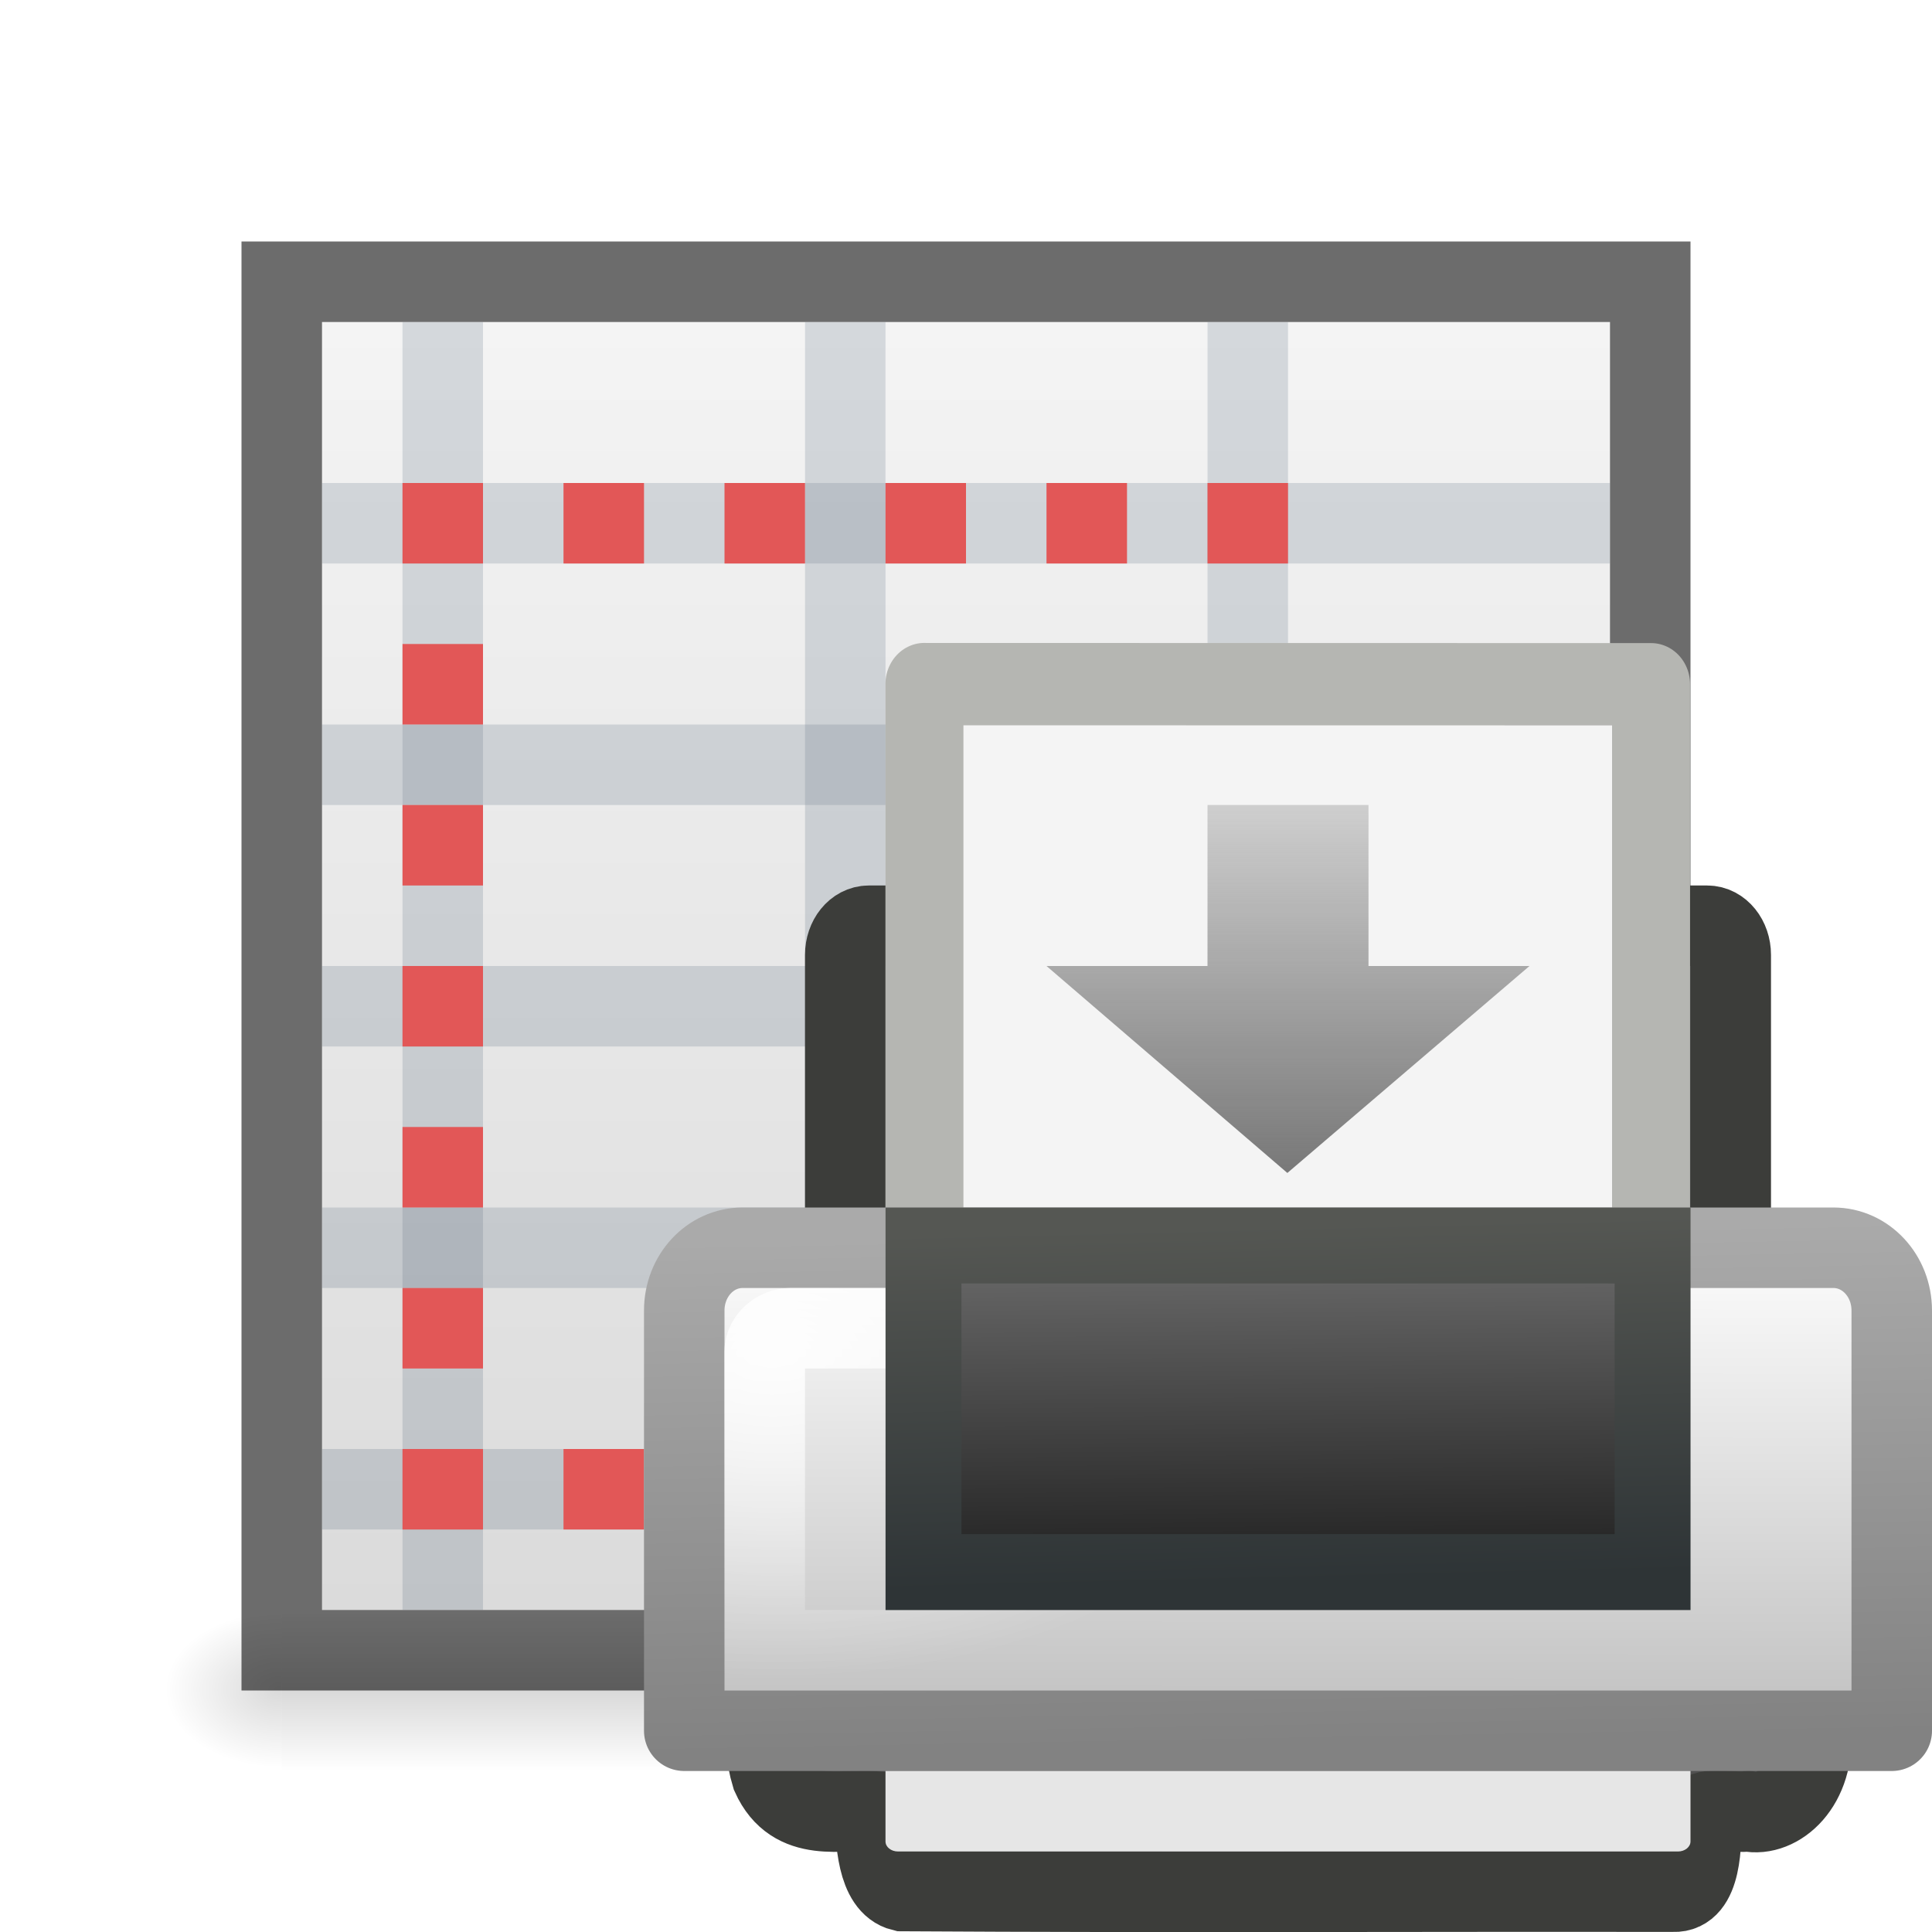
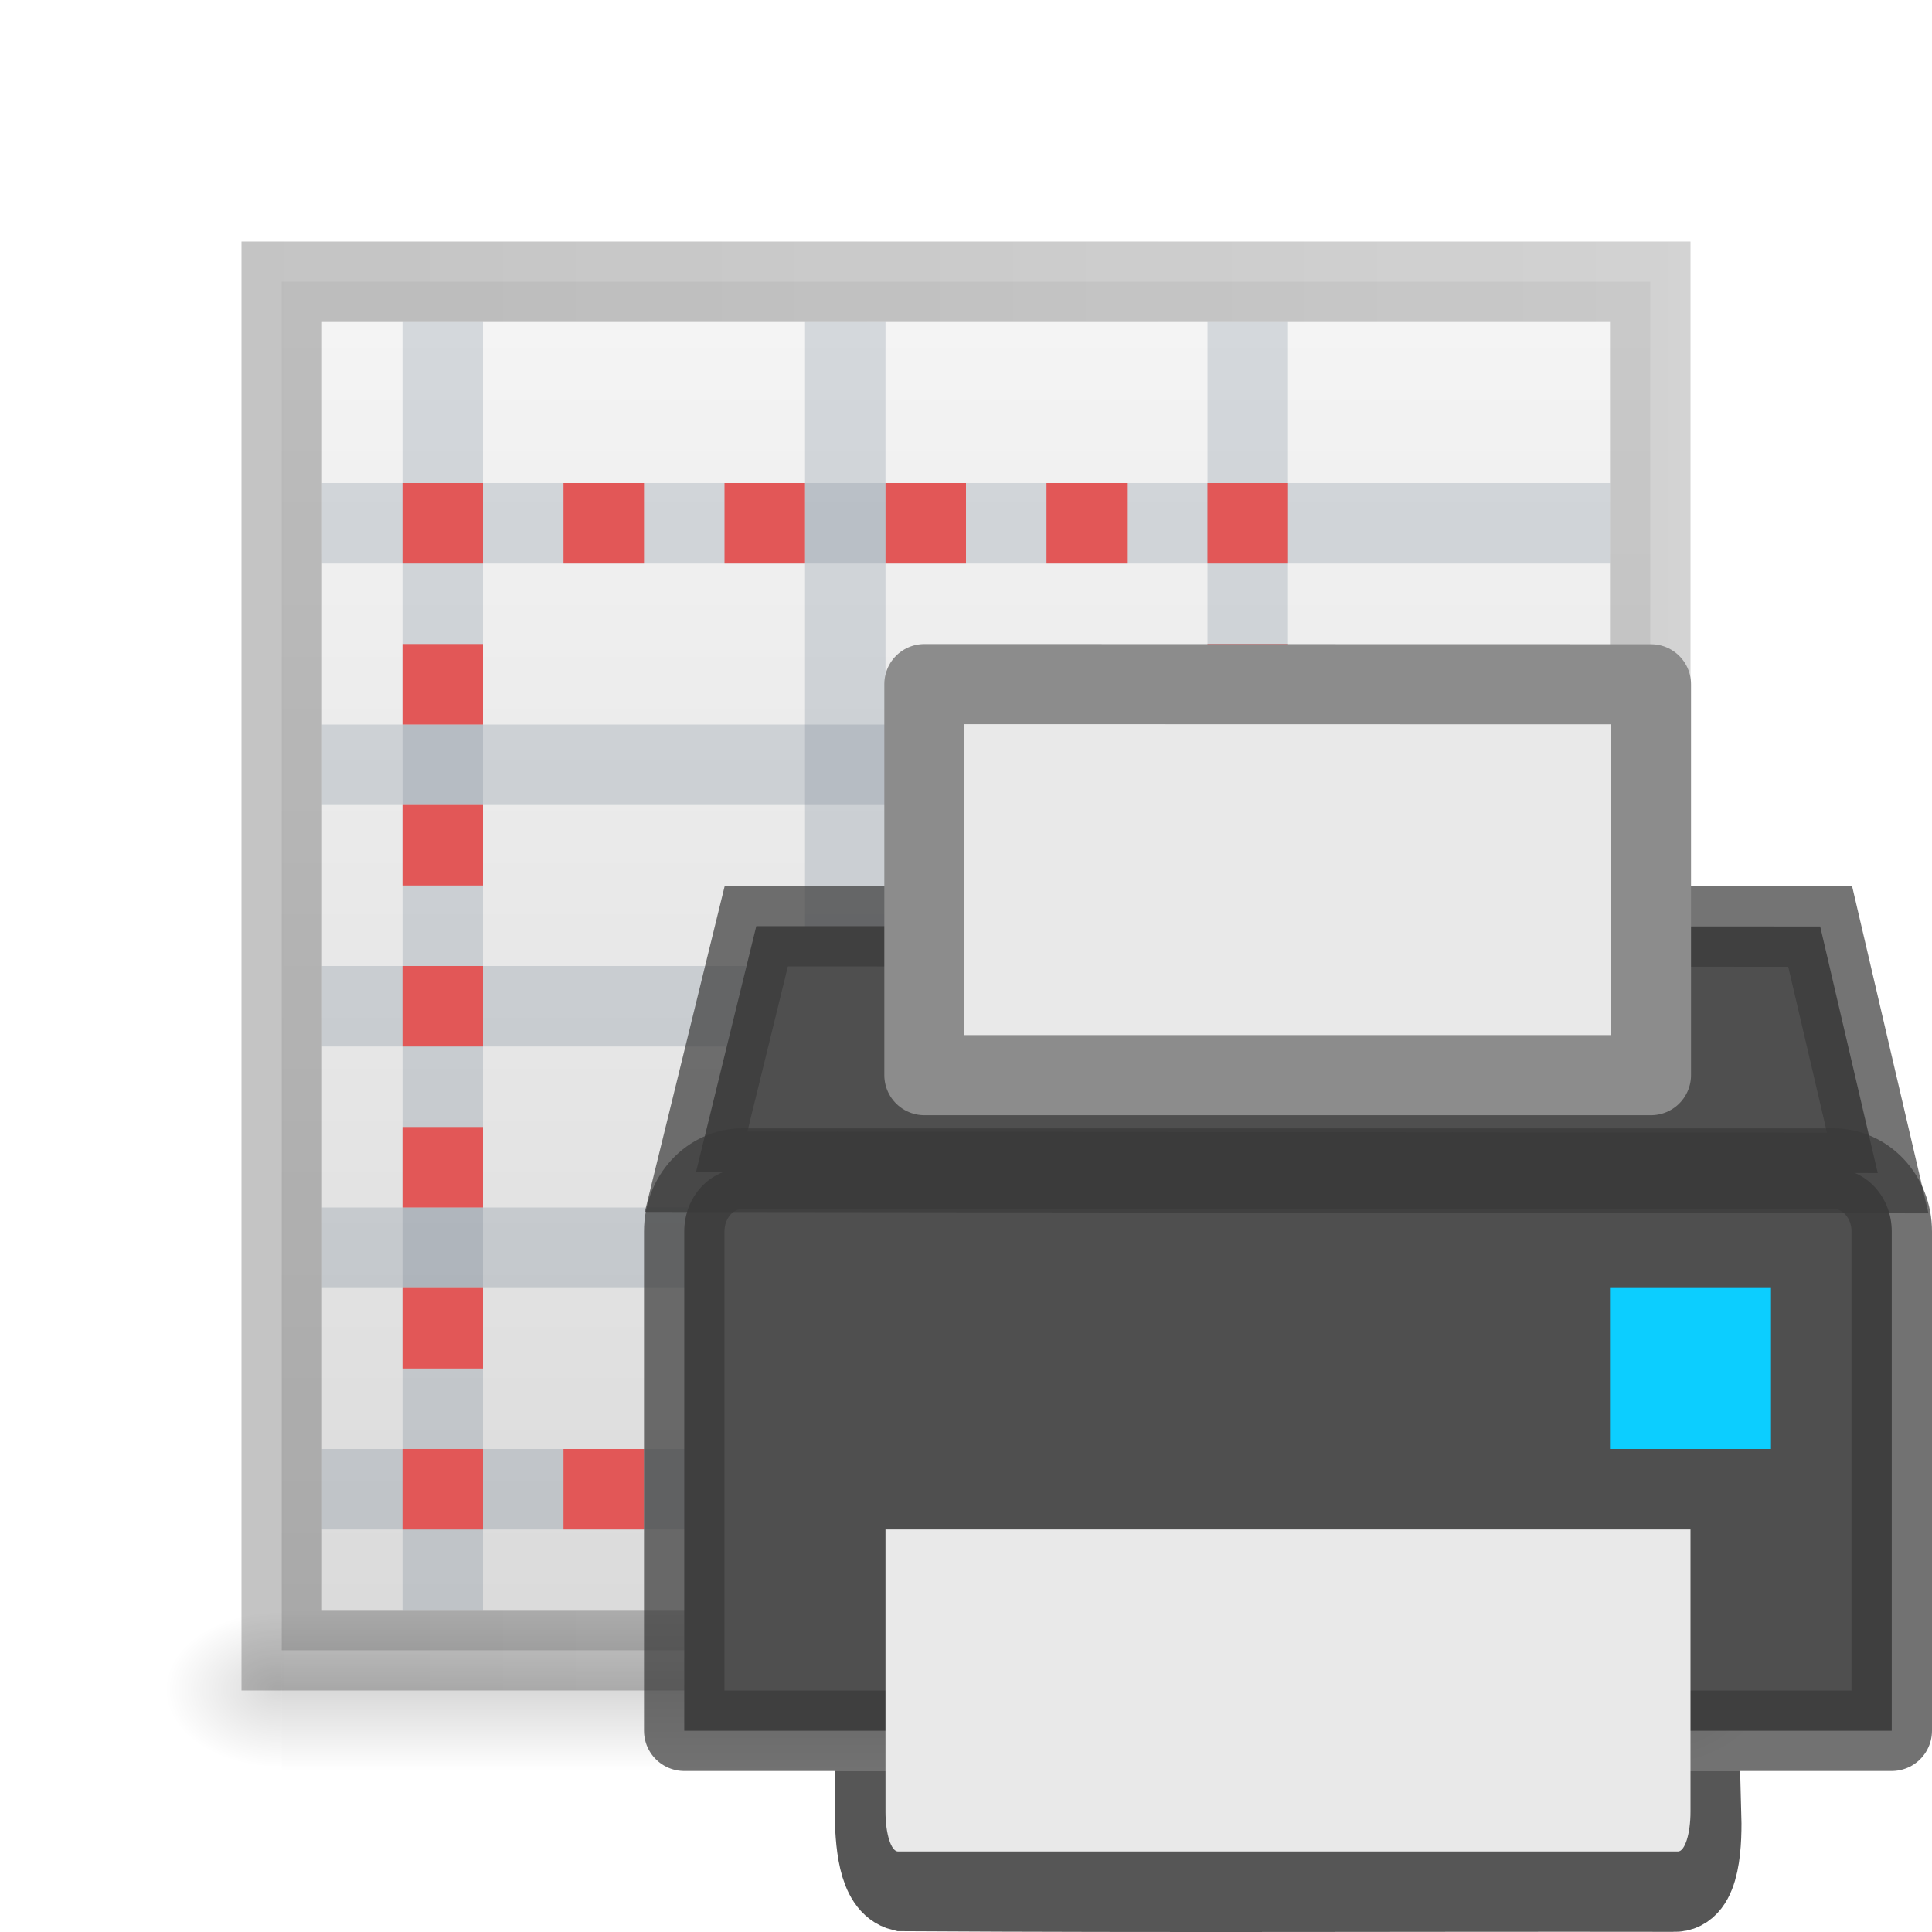
<svg xmlns="http://www.w3.org/2000/svg" xmlns:xlink="http://www.w3.org/1999/xlink" version="1.0" width="24" height="24" id="svg2794">
  <defs id="defs2796">
    <linearGradient id="linearGradient4233">
      <stop offset="0" style="stop-color:#676767;stop-opacity:1" id="stop4235" />
      <stop offset="1" style="stop-color:#8a8a8a;stop-opacity:1" id="stop4237" />
    </linearGradient>
    <linearGradient id="linearGradient5048">
      <stop id="stop5050" style="stop-color:#000000;stop-opacity:0" offset="0" />
      <stop id="stop5056" style="stop-color:#000000;stop-opacity:1" offset="0.5" />
      <stop id="stop5052" style="stop-color:#000000;stop-opacity:0" offset="1" />
    </linearGradient>
    <linearGradient x1="302.857" y1="366.648" x2="302.857" y2="609.505" id="linearGradient2447" xlink:href="#linearGradient5048" gradientUnits="userSpaceOnUse" gradientTransform="matrix(0.0352071,0,0,0.00823529,-0.724852,18.98055)" />
    <radialGradient cx="605.714" cy="486.648" r="117.143" fx="605.714" fy="486.648" id="radialGradient2444" xlink:href="#linearGradient5060" gradientUnits="userSpaceOnUse" gradientTransform="matrix(-0.01204859,0,0,0.00823529,10.76121,18.98057)" />
    <linearGradient id="linearGradient5060">
      <stop id="stop5062" style="stop-color:#000000;stop-opacity:1" offset="0" />
      <stop id="stop5064" style="stop-color:#000000;stop-opacity:0" offset="1" />
    </linearGradient>
    <radialGradient cx="605.714" cy="486.648" r="117.143" fx="605.714" fy="486.648" id="radialGradient2441" xlink:href="#linearGradient5060" gradientUnits="userSpaceOnUse" gradientTransform="matrix(0.01204859,0,0,0.00823529,13.23879,18.98057)" />
    <linearGradient id="linearGradient3104">
      <stop id="stop3106" style="stop-color:#aaaaaa;stop-opacity:1" offset="0" />
      <stop id="stop3108" style="stop-color:#c8c8c8;stop-opacity:1" offset="1" />
    </linearGradient>
    <linearGradient x1="-51.786" y1="50.786" x2="-51.786" y2="2.906" id="linearGradient2438" xlink:href="#linearGradient3104" gradientUnits="userSpaceOnUse" gradientTransform="matrix(0.3922135,0,0,0.4473607,29.19929,-1.2387)" />
    <linearGradient id="linearGradient3600">
      <stop id="stop3602" style="stop-color:#f4f4f4;stop-opacity:1" offset="0" />
      <stop id="stop3604" style="stop-color:#dbdbdb;stop-opacity:1" offset="1" />
    </linearGradient>
    <linearGradient x1="25.132" y1="0.985" x2="25.132" y2="47.013" id="linearGradient2435" xlink:href="#linearGradient3600" gradientUnits="userSpaceOnUse" gradientTransform="matrix(0.4857154,0,0,0.4780255,0.3428305,-0.7059501)" />
    <radialGradient cx="102" cy="112.305" r="139.559" id="XMLID_8_" gradientUnits="userSpaceOnUse">
      <stop id="stop41" style="stop-color:#b7b8b9;stop-opacity:1" offset="0" />
      <stop id="stop47" style="stop-color:#ececec;stop-opacity:1" offset="0.189" />
      <stop id="stop49" style="stop-color:#fafafa;stop-opacity:0" offset="0.257" />
      <stop id="stop51" style="stop-color:#ffffff;stop-opacity:0" offset="0.301" />
      <stop id="stop53" style="stop-color:#fafafa;stop-opacity:0" offset="0.531" />
      <stop id="stop55" style="stop-color:#ebecec;stop-opacity:0" offset="0.845" />
      <stop id="stop57" style="stop-color:#e1e2e3;stop-opacity:0" offset="1" />
    </radialGradient>
    <radialGradient cx="102" cy="112.305" r="139.559" id="radialGradient2432" xlink:href="#XMLID_8_" gradientUnits="userSpaceOnUse" gradientTransform="matrix(0.1702128,0,0,-0.1907226,1.106383,23.7165)" />
    <linearGradient id="linearGradient3211">
      <stop id="stop3213" style="stop-color:#ffffff;stop-opacity:1" offset="0" />
      <stop id="stop3215" style="stop-color:#ffffff;stop-opacity:0" offset="1" />
    </linearGradient>
    <linearGradient x1="24" y1="2" x2="24" y2="46.017" id="linearGradient2429" xlink:href="#linearGradient3211" gradientUnits="userSpaceOnUse" gradientTransform="matrix(0.4545444,0,0,0.4651153,1.090934,0.3372293)" />
    <linearGradient x1="19.515" y1="12.443" x2="19.515" y2="46.562" id="linearGradient2792" xlink:href="#linearGradient3522" gradientUnits="userSpaceOnUse" gradientTransform="matrix(0.5348003,0,0,0.5105348,0.215046,-0.7235054)" />
    <linearGradient id="linearGradient3522">
      <stop id="stop3524" style="stop-color:#a3c0d0;stop-opacity:1" offset="0" />
      <stop id="stop3526" style="stop-color:#5a8caa;stop-opacity:1" offset="1" />
    </linearGradient>
    <linearGradient x1="19.515" y1="12.443" x2="19.515" y2="46.562" id="linearGradient2789" xlink:href="#linearGradient3522" gradientUnits="userSpaceOnUse" gradientTransform="matrix(0.4957313,0,0,0.5353155,0.152759,-0.610397)" />
    <linearGradient id="linearGradient8589">
      <stop id="stop8591" style="stop-color:#fefefe;stop-opacity:1" offset="0" />
      <stop id="stop8593" style="stop-color:#cbcbcb;stop-opacity:1" offset="1" />
    </linearGradient>
    <linearGradient x1="32.892" y1="8.059" x2="36.358" y2="5.457" id="linearGradient2425" xlink:href="#linearGradient8589" gradientUnits="userSpaceOnUse" gradientTransform="matrix(0.4778466,0,0,0.5524833,0.3722548,-0.0761283)" />
    <linearGradient xlink:href="#linearGradient8589" id="linearGradient3043" gradientUnits="userSpaceOnUse" gradientTransform="matrix(0.4778466,0,0,0.5524833,0.3722548,-0.0761283)" x1="32.892" y1="8.059" x2="36.358" y2="5.457" />
    <radialGradient xlink:href="#linearGradient5060" id="radialGradient3074" gradientUnits="userSpaceOnUse" gradientTransform="matrix(0.01204859,0,0,0.00823529,13.23879,16.98057)" cx="605.714" cy="486.648" fx="605.714" fy="486.648" r="117.143" />
    <radialGradient xlink:href="#linearGradient5060" id="radialGradient3077" gradientUnits="userSpaceOnUse" gradientTransform="matrix(-0.01204859,0,0,0.00823529,10.76121,16.98057)" cx="605.714" cy="486.648" fx="605.714" fy="486.648" r="117.143" />
    <linearGradient xlink:href="#linearGradient5048" id="linearGradient3080" gradientUnits="userSpaceOnUse" gradientTransform="matrix(0.0352071,0,0,0.00823529,-0.724852,16.98055)" x1="302.857" y1="366.648" x2="302.857" y2="609.505" />
    <linearGradient xlink:href="#linearGradient3600" id="linearGradient4247" x1="16" y1="4" x2="16" y2="20" gradientUnits="userSpaceOnUse" />
    <linearGradient id="linearGradient3945">
      <stop id="stop3947" offset="0" style="stop-color:#ecf5b6;stop-opacity:1;" />
      <stop id="stop3949" offset="1" style="stop-color:#9fba48;stop-opacity:1;" />
    </linearGradient>
    <radialGradient cx="65.297" cy="48.216" r="31" fx="65.297" fy="48.216" id="radialGradient3910" xlink:href="#linearGradient3242-7" gradientUnits="userSpaceOnUse" gradientTransform="matrix(0,0.5254499,-0.5716256,0,1.193389,-22.12381)" />
    <linearGradient id="linearGradient3242-7">
      <stop id="stop3244-5" style="stop-color:#eef87e;stop-opacity:1" offset="0" />
      <stop id="stop3246-9" style="stop-color:#cde34f;stop-opacity:1" offset="0.262" />
      <stop id="stop3248-7" style="stop-color:#93b723;stop-opacity:1" offset="0.661" />
      <stop id="stop3250-8" style="stop-color:#5a7e0d;stop-opacity:1" offset="1" />
    </linearGradient>
    <linearGradient x1="24.139" y1="7.048" x2="24.139" y2="39.268" id="linearGradient3037" xlink:href="#linearGradient4154" gradientUnits="userSpaceOnUse" gradientTransform="matrix(0.2817955,0,0,0.2800956,-32.82126,-0.97782)" />
    <linearGradient id="linearGradient4154">
      <stop id="stop4156" style="stop-color:#ffffff;stop-opacity:1" offset="0" />
      <stop id="stop4158" style="stop-color:#ffffff;stop-opacity:0.235" offset="0.447" />
      <stop id="stop4160" style="stop-color:#ffffff;stop-opacity:0.157" offset="0.564" />
      <stop id="stop4162" style="stop-color:#ffffff;stop-opacity:0.392" offset="1" />
    </linearGradient>
    <linearGradient id="linearGradient6660">
      <stop offset="0" style="stop-color:#787878;stop-opacity:1" id="stop6662" />
      <stop offset="1" style="stop-color:#787878;stop-opacity:0" id="stop6664" />
    </linearGradient>
    <linearGradient id="linearGradient6866">
      <stop offset="0" style="stop-color:#828282;stop-opacity:1" id="stop6868" />
      <stop offset="1" style="stop-color:#aaa;stop-opacity:1" id="stop6870" />
    </linearGradient>
    <linearGradient id="linearGradient6828">
      <stop offset="0" style="stop-color:#6e6e6e;stop-opacity:1" id="stop6830" />
      <stop offset="1" style="stop-color:#1e1e1e;stop-opacity:1" id="stop6832" />
    </linearGradient>
    <linearGradient id="linearGradient2366">
      <stop offset="0" style="stop-color:#2e3436;stop-opacity:1" id="stop2368" />
      <stop offset="1" style="stop-color:#555753;stop-opacity:1" id="stop2370" />
    </linearGradient>
    <linearGradient id="linearGradient8589-3">
      <stop offset="0" style="stop-color:#fefefe;stop-opacity:1" id="stop8591-1" />
      <stop offset="1" style="stop-color:#bebebe;stop-opacity:1" id="stop8593-8" />
    </linearGradient>
    <linearGradient gradientTransform="matrix(0.7500001,0,0,0.7143198,-1.000001,-0.572158)" gradientUnits="userSpaceOnUse" xlink:href="#linearGradient6660" id="linearGradient6666" y2="0.801" x2="12" y1="10" x1="12" />
    <linearGradient gradientTransform="matrix(0.3354439,0,0,0.3688168,-0.05065306,-0.458053)" gradientUnits="userSpaceOnUse" xlink:href="#linearGradient6828" id="linearGradient2867" y2="33" x2="22.008" y1="21" x1="21.919" />
    <linearGradient gradientTransform="matrix(0.3354439,0,0,0.3688168,-0.05065306,-0.458053)" gradientUnits="userSpaceOnUse" xlink:href="#linearGradient2366" id="linearGradient2869" y2="21" x2="15.335" y1="33" x1="15.601" />
    <radialGradient gradientTransform="matrix(0.3170197,0.00536125,-0.00400368,0.1922375,0.4381156,6.496653)" gradientUnits="userSpaceOnUse" xlink:href="#linearGradient3211" id="radialGradient2872" fy="11.918" fx="3.759" r="21" cy="11.918" cx="3.759" />
    <linearGradient gradientTransform="matrix(0.3488389,0,0,0.3750043,-0.372132,-0.1876208)" gradientUnits="userSpaceOnUse" xlink:href="#linearGradient8589-3" id="linearGradient2875" y2="37" x2="11.506" y1="20" x1="11.519" />
    <linearGradient gradientTransform="matrix(0.3488389,0,0,0.3750043,-0.3721319,-0.1876133)" gradientUnits="userSpaceOnUse" xlink:href="#linearGradient6866" id="linearGradient2877" y2="20" x2="20.279" y1="37" x1="20.562" />
    <linearGradient gradientTransform="matrix(0.7500001,0,0,0.7143198,-1.000001,-0.572158)" gradientUnits="userSpaceOnUse" xlink:href="#linearGradient6660" id="linearGradient4351" y2="0.801" x2="12" y1="10" x1="12" />
    <linearGradient gradientTransform="matrix(0.3354439,0,0,0.3688168,-0.05065306,-0.458053)" gradientUnits="userSpaceOnUse" xlink:href="#linearGradient6828" id="linearGradient4353" y2="33" x2="22.008" y1="21" x1="21.919" />
    <linearGradient gradientTransform="matrix(0.3354439,0,0,0.3688168,-0.05065306,-0.458053)" gradientUnits="userSpaceOnUse" xlink:href="#linearGradient2366" id="linearGradient4355" y2="21" x2="15.335" y1="33" x1="15.601" />
    <radialGradient gradientTransform="matrix(0.3170197,0.00536125,-0.00400368,0.1922375,0.4381156,6.496653)" gradientUnits="userSpaceOnUse" xlink:href="#linearGradient3211" id="radialGradient2872-7" fy="11.918" fx="3.759" r="21" cy="11.918" cx="3.759" />
    <linearGradient gradientTransform="matrix(0.3488389,0,0,0.3750043,-0.372132,-0.1876208)" gradientUnits="userSpaceOnUse" xlink:href="#linearGradient8589-3" id="linearGradient2875-6" y2="37" x2="11.506" y1="20" x1="11.519" />
    <linearGradient gradientTransform="matrix(0.3488389,0,0,0.3750043,-0.3721319,-0.1876133)" gradientUnits="userSpaceOnUse" xlink:href="#linearGradient6866" id="linearGradient4359" y2="20" x2="20.279" y1="37" x1="20.562" />
+     <linearGradient y2="2.906" x2="-51.786" y1="50.786" x1="-51.786" gradientTransform="matrix(0.5306414,0,0,0.5897005,-1.730393,-5.791918)" gradientUnits="userSpaceOnUse" id="linearGradient3148" xlink:href="#linearGradient3104-6" />
+     <linearGradient id="linearGradient3104-6">
+       <stop id="stop3106-3" style="stop-color:#000000;stop-opacity:0.318" offset="0" />
+       <stop id="stop3108-9" style="stop-color:#000000;stop-opacity:0.24" offset="1" />
+     </linearGradient>
+     <linearGradient xlink:href="#linearGradient3104-6" id="linearGradient948" x1="3" y1="12" x2="21" y2="12" gradientUnits="userSpaceOnUse" />
  </defs>
-   <rect style="opacity:1;fill:url(#linearGradient4247);fill-opacity:1;stroke:#6c6c6c;stroke-width:1;stroke-miterlimit:4;stroke-dasharray:none;stroke-opacity:1" id="rect4239" width="17" height="17" x="3.5" y="3.5" />
+   <rect style="opacity:1;fill:url(#linearGradient4247);fill-opacity:1;stroke:none;stroke-width:1;stroke-miterlimit:4;stroke-dasharray:none;stroke-opacity:1" id="rect4239" width="17" height="17" x="3.5" y="3.5" />
+   <rect y="3.5" x="3.5" height="17" width="17" id="rect940" style="opacity:0.73;fill:none;fill-opacity:1;stroke:url(#linearGradient948);stroke-width:1;stroke-miterlimit:4;stroke-dasharray:none;stroke-opacity:1" />
  <rect style="display:inline;overflow:visible;visibility:visible;opacity:0.15;fill:url(#linearGradient3080);fill-opacity:1;fill-rule:nonzero;stroke:none;stroke-width:1;marker:none" id="rect2879" y="20" x="3.5" height="2" width="17" />
  <path style="display:inline;overflow:visible;visibility:visible;opacity:0.15;fill:url(#radialGradient3077);fill-opacity:1;fill-rule:nonzero;stroke:none;stroke-width:1;marker:none" id="path2881" d="m 3.5,20 c 0,0 0,2 0,2 C 2.88,22.004 2,21.552 2,21 2,20.448 2.692,20 3.5,20 Z" />
  <path style="display:inline;overflow:visible;visibility:visible;opacity:0.15;fill:url(#radialGradient3074);fill-opacity:1;fill-rule:nonzero;stroke:none;stroke-width:1;marker:none" id="path2883" d="m 20.5,20 c 0,0 0,2 0,2 0.62,0.004 1.5,-0.448 1.5,-1 0,-0.552 -0.692,-1 -1.5,-1 z" />
  <g id="g4304" style="opacity:0.7">
    <path style="display:inline;fill:none;stroke:#2c465d;stroke-width:1;stroke-linecap:butt;stroke-linejoin:miter;stroke-miterlimit:4;stroke-dasharray:none;stroke-opacity:0.324;opacity:0.7" id="path4198" d="m 5.5,4 0,16" />
    <path d="m 20,18.5 -16,0" id="path3609" style="display:inline;fill:none;stroke:#2c465d;stroke-width:1;stroke-linecap:butt;stroke-linejoin:miter;stroke-miterlimit:4;stroke-dasharray:none;stroke-opacity:0.324;opacity:0.7" />
    <path style="display:inline;fill:none;stroke:#2c465d;stroke-width:1;stroke-linecap:butt;stroke-linejoin:miter;stroke-miterlimit:4;stroke-dasharray:none;stroke-opacity:0.324;opacity:0.7" id="path4200" d="m 20,9.5 -16,0" />
    <path style="display:inline;fill:none;stroke:#2c465d;stroke-width:1;stroke-linecap:butt;stroke-linejoin:miter;stroke-miterlimit:4;stroke-dasharray:none;stroke-opacity:0.324;opacity:0.7" id="path4253" d="m 10.5,4 0,16" />
    <path d="m 15.5,4 0,16" id="path4255" style="display:inline;fill:none;stroke:#2c465d;stroke-width:1;stroke-linecap:butt;stroke-linejoin:miter;stroke-miterlimit:4;stroke-dasharray:none;stroke-opacity:0.324;opacity:0.7" />
    <path style="display:inline;fill:none;stroke:#2c465d;stroke-width:1;stroke-linecap:butt;stroke-linejoin:miter;stroke-miterlimit:4;stroke-dasharray:none;stroke-opacity:0.324;opacity:0.7" id="path4257" d="m 20,12.5 -16,0" />
    <path d="m 20,15.5 -16,0" id="path4259" style="display:inline;fill:none;stroke:#2c465d;stroke-width:1;stroke-linecap:butt;stroke-linejoin:miter;stroke-miterlimit:4;stroke-dasharray:none;stroke-opacity:0.324;opacity:0.7" />
    <path d="m 20,6.5 -16,0" id="path4199" style="display:inline;fill:none;stroke:#2c465d;stroke-width:1;stroke-linecap:butt;stroke-linejoin:miter;stroke-miterlimit:4;stroke-dasharray:none;stroke-opacity:0.324;opacity:0.7" />
  </g>
  <rect style="display:inline;fill:none;fill-opacity:1;stroke:#e25757;stroke-width:1;stroke-miterlimit:4;stroke-dasharray:1, 1;stroke-dashoffset:0.5;stroke-opacity:1" id="rect3775" y="6.5" x="5.5" height="12" width="10" />
-   <g id="g4361" transform="translate(8.000001,7.999993)">
-     <rect style="display:inline;fill:#505050;fill-opacity:1;stroke:#3c3d3a;stroke-width:1;stroke-linecap:round;stroke-linejoin:round;stroke-miterlimit:4;stroke-dasharray:none;stroke-opacity:1" id="rect2315" y="3.5" x="2.5" ry="0.362" rx="0.292" height="8" width="11" />
-     <g id="layer1" transform="matrix(0.6940723,0,0,0.7325389,2.443982,0.1336013)">
-       <path style="display:inline;fill:#f4f4f4;fill-opacity:1;stroke:#b5b6b2;stroke-width:1.396;stroke-linecap:butt;stroke-linejoin:round;stroke-miterlimit:4;stroke-dasharray:none;stroke-dashoffset:0;stroke-opacity:1" id="rect2594" d="m 1.498,0.498 13.005,0.002 c 0,3.907 0,11.095 0,15.002 -4.335,0 -8.67,0 -13.005,0 0,-5.002 0,-10.003 0,-15.005 z" />
+   <g transform="translate(7.999999,7.999993)" id="g1669">
+     <path style="fill:#505050;stroke:#565656;stroke-width:1;stroke-linecap:square" id="path6" d="m 2.868,14.499 c 0.007,0.36 0.03,0.915 0.342,0.991 3.301,0.02 6.278,0.003 9.579,0.008 0.341,0.016 0.353,-0.621 0.342,-1 H 2.868 Z" />
+     <g style="stroke-linecap:round" id="g14">
+       <path id="path1491" d="M 0.647,6.556 1.395,3.505 14.611,3.509 15.326,6.572 Z" style="fill:#4f4f4f;fill-opacity:1;fill-rule:evenodd;stroke:none;stroke-width:1px;stroke-linecap:butt;stroke-linejoin:miter;stroke-opacity:1" />
+       <path style="fill:#4f4f4f;fill-opacity:1;stroke:none;stroke-width:1;stroke-linejoin:round" id="path8" d="M 1.225,6.517 H 14.775 c 0.402,0 0.725,0.348 0.725,0.78 v 6.203 H 0.5 V 7.297 c 0,-0.432 0.323,-0.78 0.725,-0.78 z" />
+       <path d="M 1.225,6.517 H 14.775 c 0.402,0 0.725,0.348 0.725,0.78 v 6.203 H 0.5 V 7.297 c 0,-0.432 0.323,-0.78 0.725,-0.78 z" id="path1474" style="opacity:0.71;fill:none;fill-opacity:1;stroke:#393939;stroke-width:1;stroke-linejoin:round;stroke-opacity:1" />
+       <rect style="color:#000000;display:inline;overflow:visible;visibility:visible;fill:#0cceff;fill-opacity:1;fill-rule:nonzero;stroke:none;stroke-width:1;marker:none;enable-background:accumulate" id="rect3991" y="8" x="12" height="2" width="2" />
+       <path style="opacity:0.7;fill:none;fill-opacity:1;fill-rule:evenodd;stroke:#393939;stroke-width:1px;stroke-linecap:butt;stroke-linejoin:miter;stroke-opacity:1" d="M 0.647,6.556 1.395,3.505 14.611,3.509 15.326,6.572 Z" id="path1493" />
    </g>
-     <path style="fill:#505050;fill-opacity:1;stroke:#3c3d3a;stroke-width:1;stroke-linecap:square;stroke-linejoin:miter;stroke-miterlimit:4;stroke-dasharray:none;stroke-opacity:1" id="rect6333" d="m 1.505,12.5 c 0.025,0.518 -0.066,1.076 0.08,1.556 0.274,0.609 0.879,0.409 1.283,0.444 0.007,0.36 0.03,0.915 0.342,0.991 3.301,0.02 6.278,0.003 9.579,0.008 0.341,0.016 0.353,-0.581 0.342,-0.959 0.111,-0.093 0.427,-0.014 0.581,-0.04 0.38,0.082 0.845,-0.33 0.782,-1.014 0,-0.329 0,-0.657 0,-0.986 -4.33,0 -8.66,0 -12.989,0 z" />
-     <path style="fill:url(#linearGradient2875-6);fill-opacity:1;stroke:url(#linearGradient2877);stroke-width:1;stroke-linecap:round;stroke-linejoin:round;stroke-miterlimit:4;stroke-dasharray:none;stroke-opacity:1" id="rect2313" d="m 1.225,7.5 13.55,0 c 0.402,0 0.725,0.348 0.725,0.78 l 0,5.22 -15,0 0,-5.22 c 0,-0.432 0.323,-0.78 0.725,-0.78 z" />
-     <path style="display:inline;opacity:0.9;fill:none;stroke:url(#radialGradient2872-7);stroke-width:1;stroke-linecap:round;stroke-linejoin:miter;stroke-miterlimit:4;stroke-dasharray:none;stroke-opacity:1" id="rect2374" d="m 1.817,8.5 12.366,0 c 0.165,0 0.317,0.137 0.317,0.286 l 0,3.714 -13,0 0,-3.714 c 0,-0.148 0.153,-0.286 0.317,-0.286 z" />
-     <rect style="fill:url(#linearGradient2867);fill-opacity:1;stroke:url(#linearGradient2869);stroke-width:0.943;stroke-linecap:round;stroke-linejoin:miter;stroke-miterlimit:4;stroke-dasharray:none;stroke-opacity:1" id="rect2319" y="7.472" x="3.472" height="4.057" width="9.057" />
-     <path style="fill:#e6e6e6;fill-opacity:1;stroke:none" id="rect6331" d="m 13,14 0,0.875 C 13,14.944 12.93,15 12.844,15 l -9.688,0 c -0.087,0 -0.156,-0.056 -0.156,-0.125 l 0,-0.875 L 13,14 Z" />
-     <path style="display:inline;overflow:visible;visibility:visible;fill:url(#linearGradient6666);fill-opacity:1;fill-rule:nonzero;stroke:none;stroke-width:0.308;marker:none" id="path4348" d="M 11,4 7.992,6.571 5,4 7,4 7,2 9,2 9,4 11,4 Z" />
+     <path style="fill:#e9e9e9;stroke-width:1.987" id="path16" d="M 13,11 13,14.506 C 13,14.78 12.93,15 12.844,15 H 3.156 C 3.07,15 3,14.78 3,14.506 L 3,11 Z" />
+     <path style="fill:#e9e9e9;stroke:#8c8c8c;stroke-width:0.995;stroke-linejoin:round" id="path4" d="m 3.483,0.498 9.026,0.002 V 5.356 H 3.483 Z" />
  </g>
</svg>
